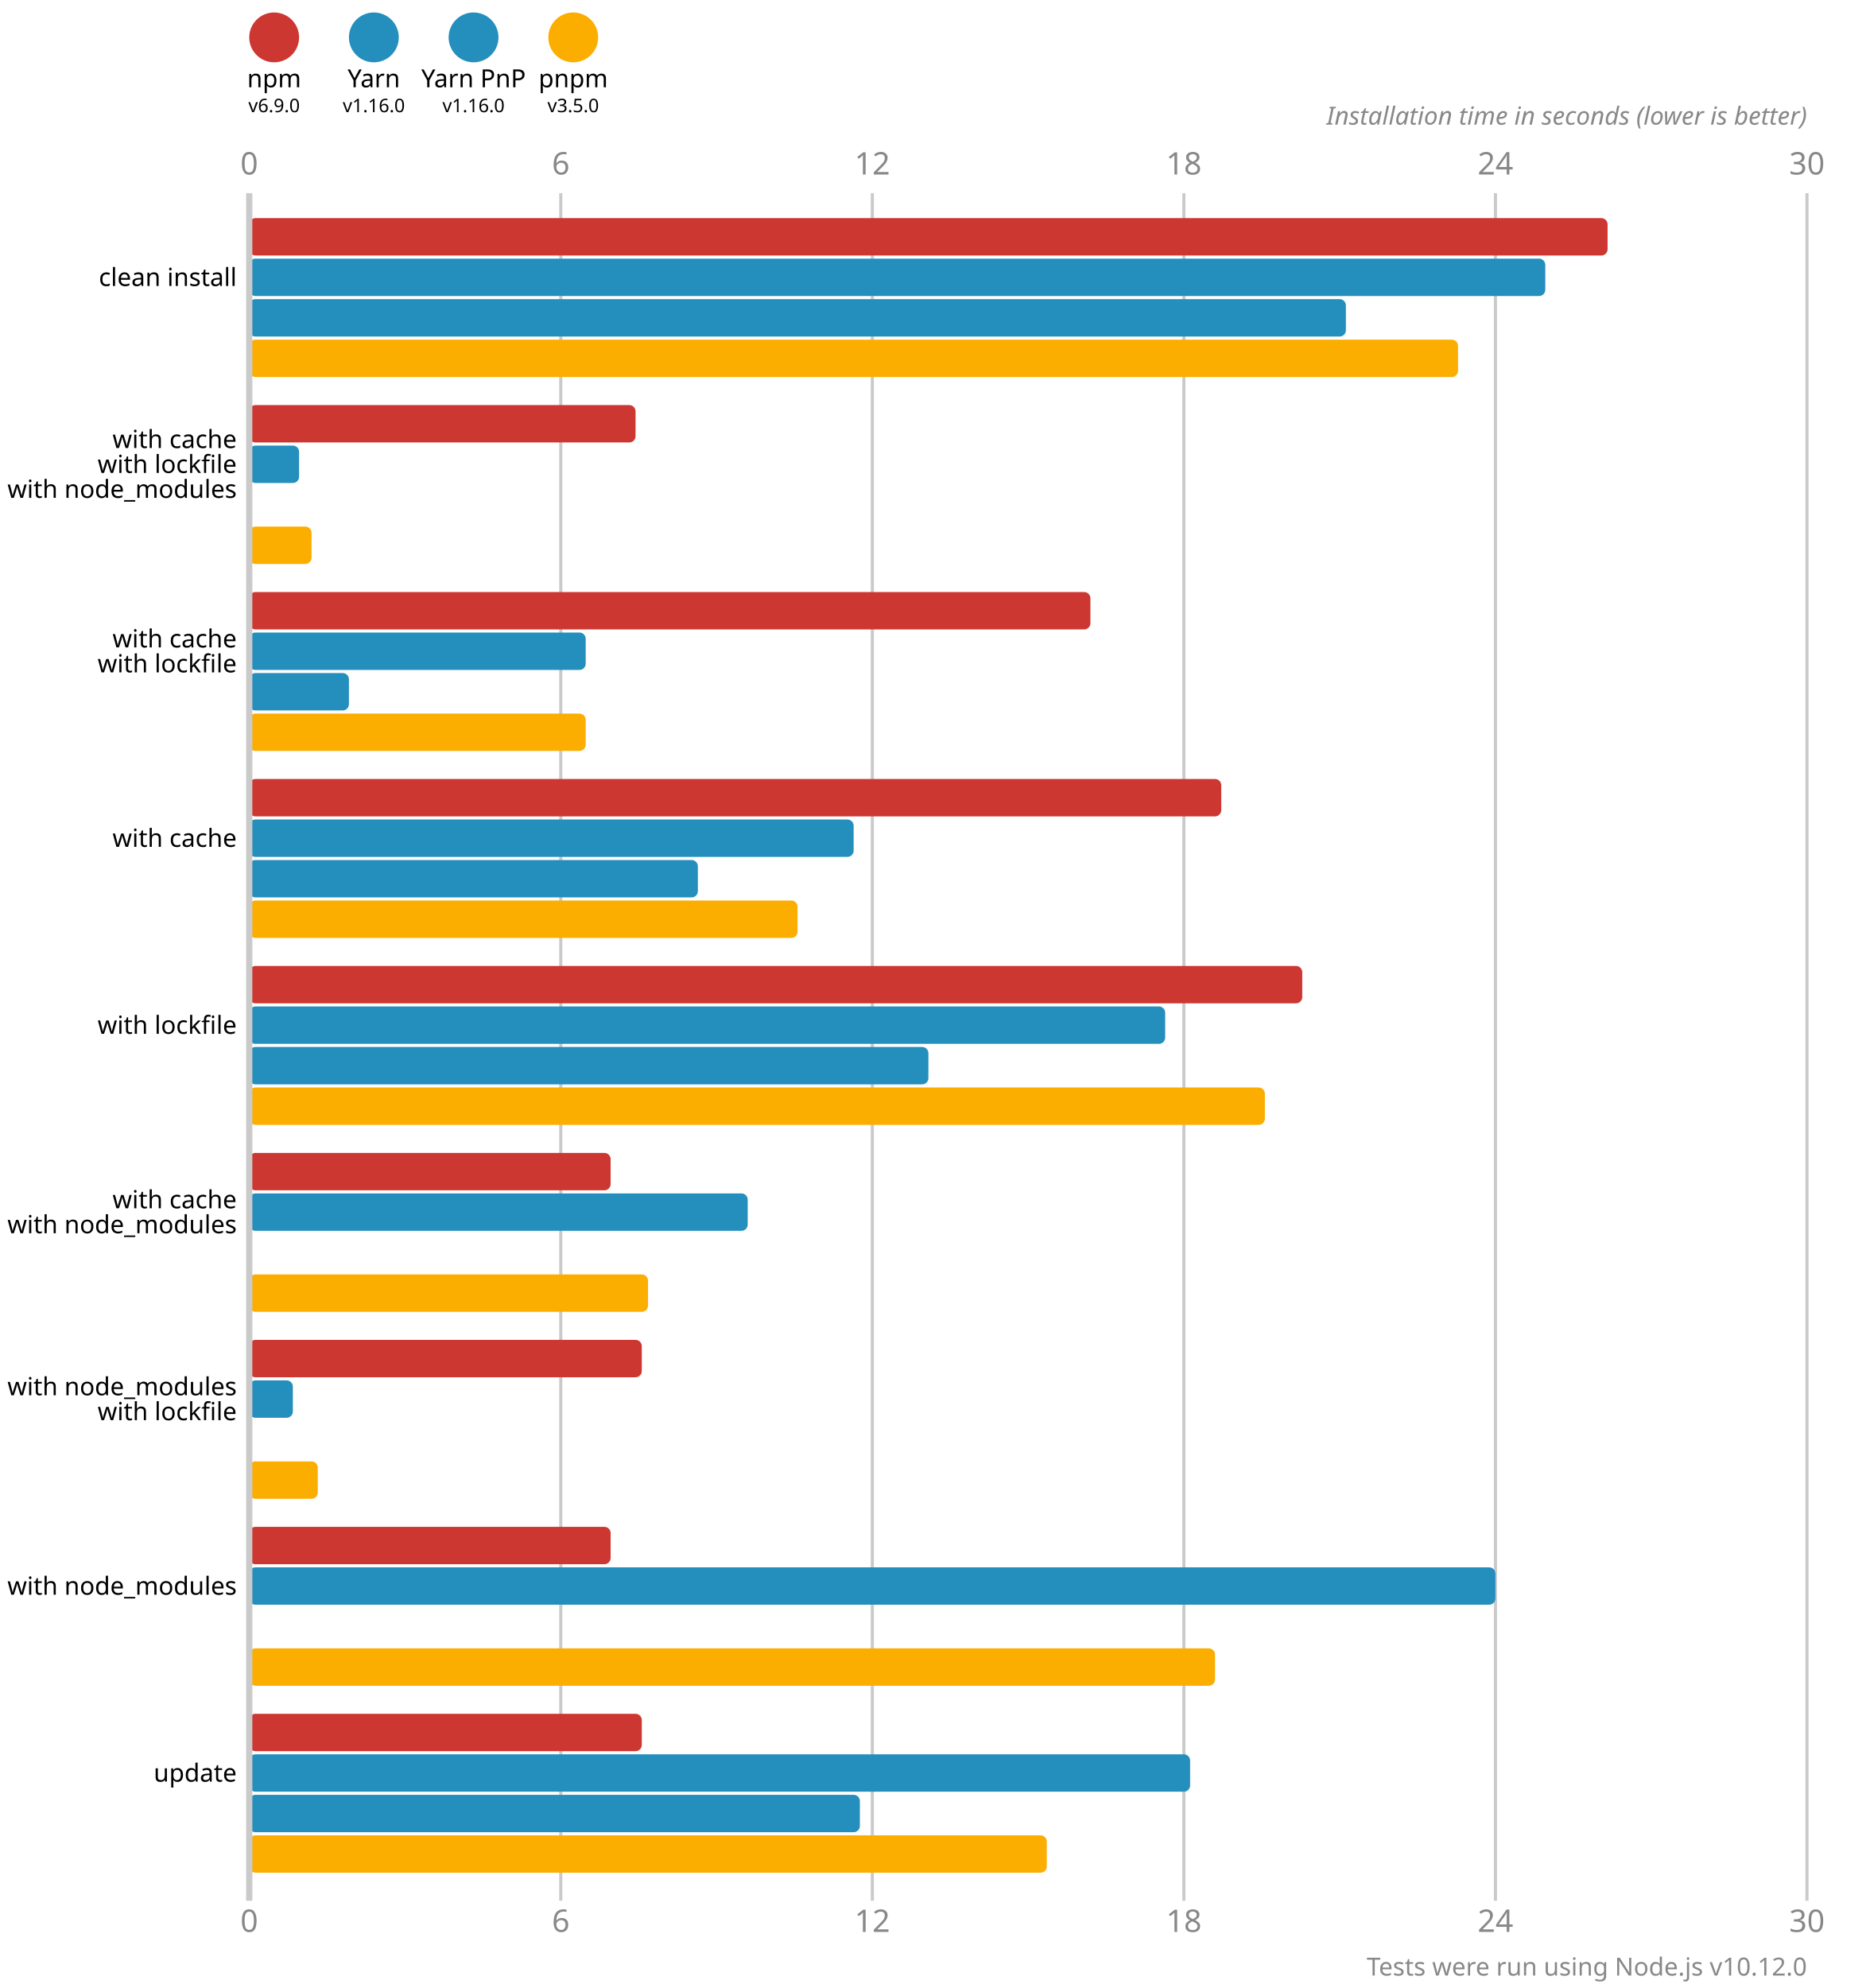
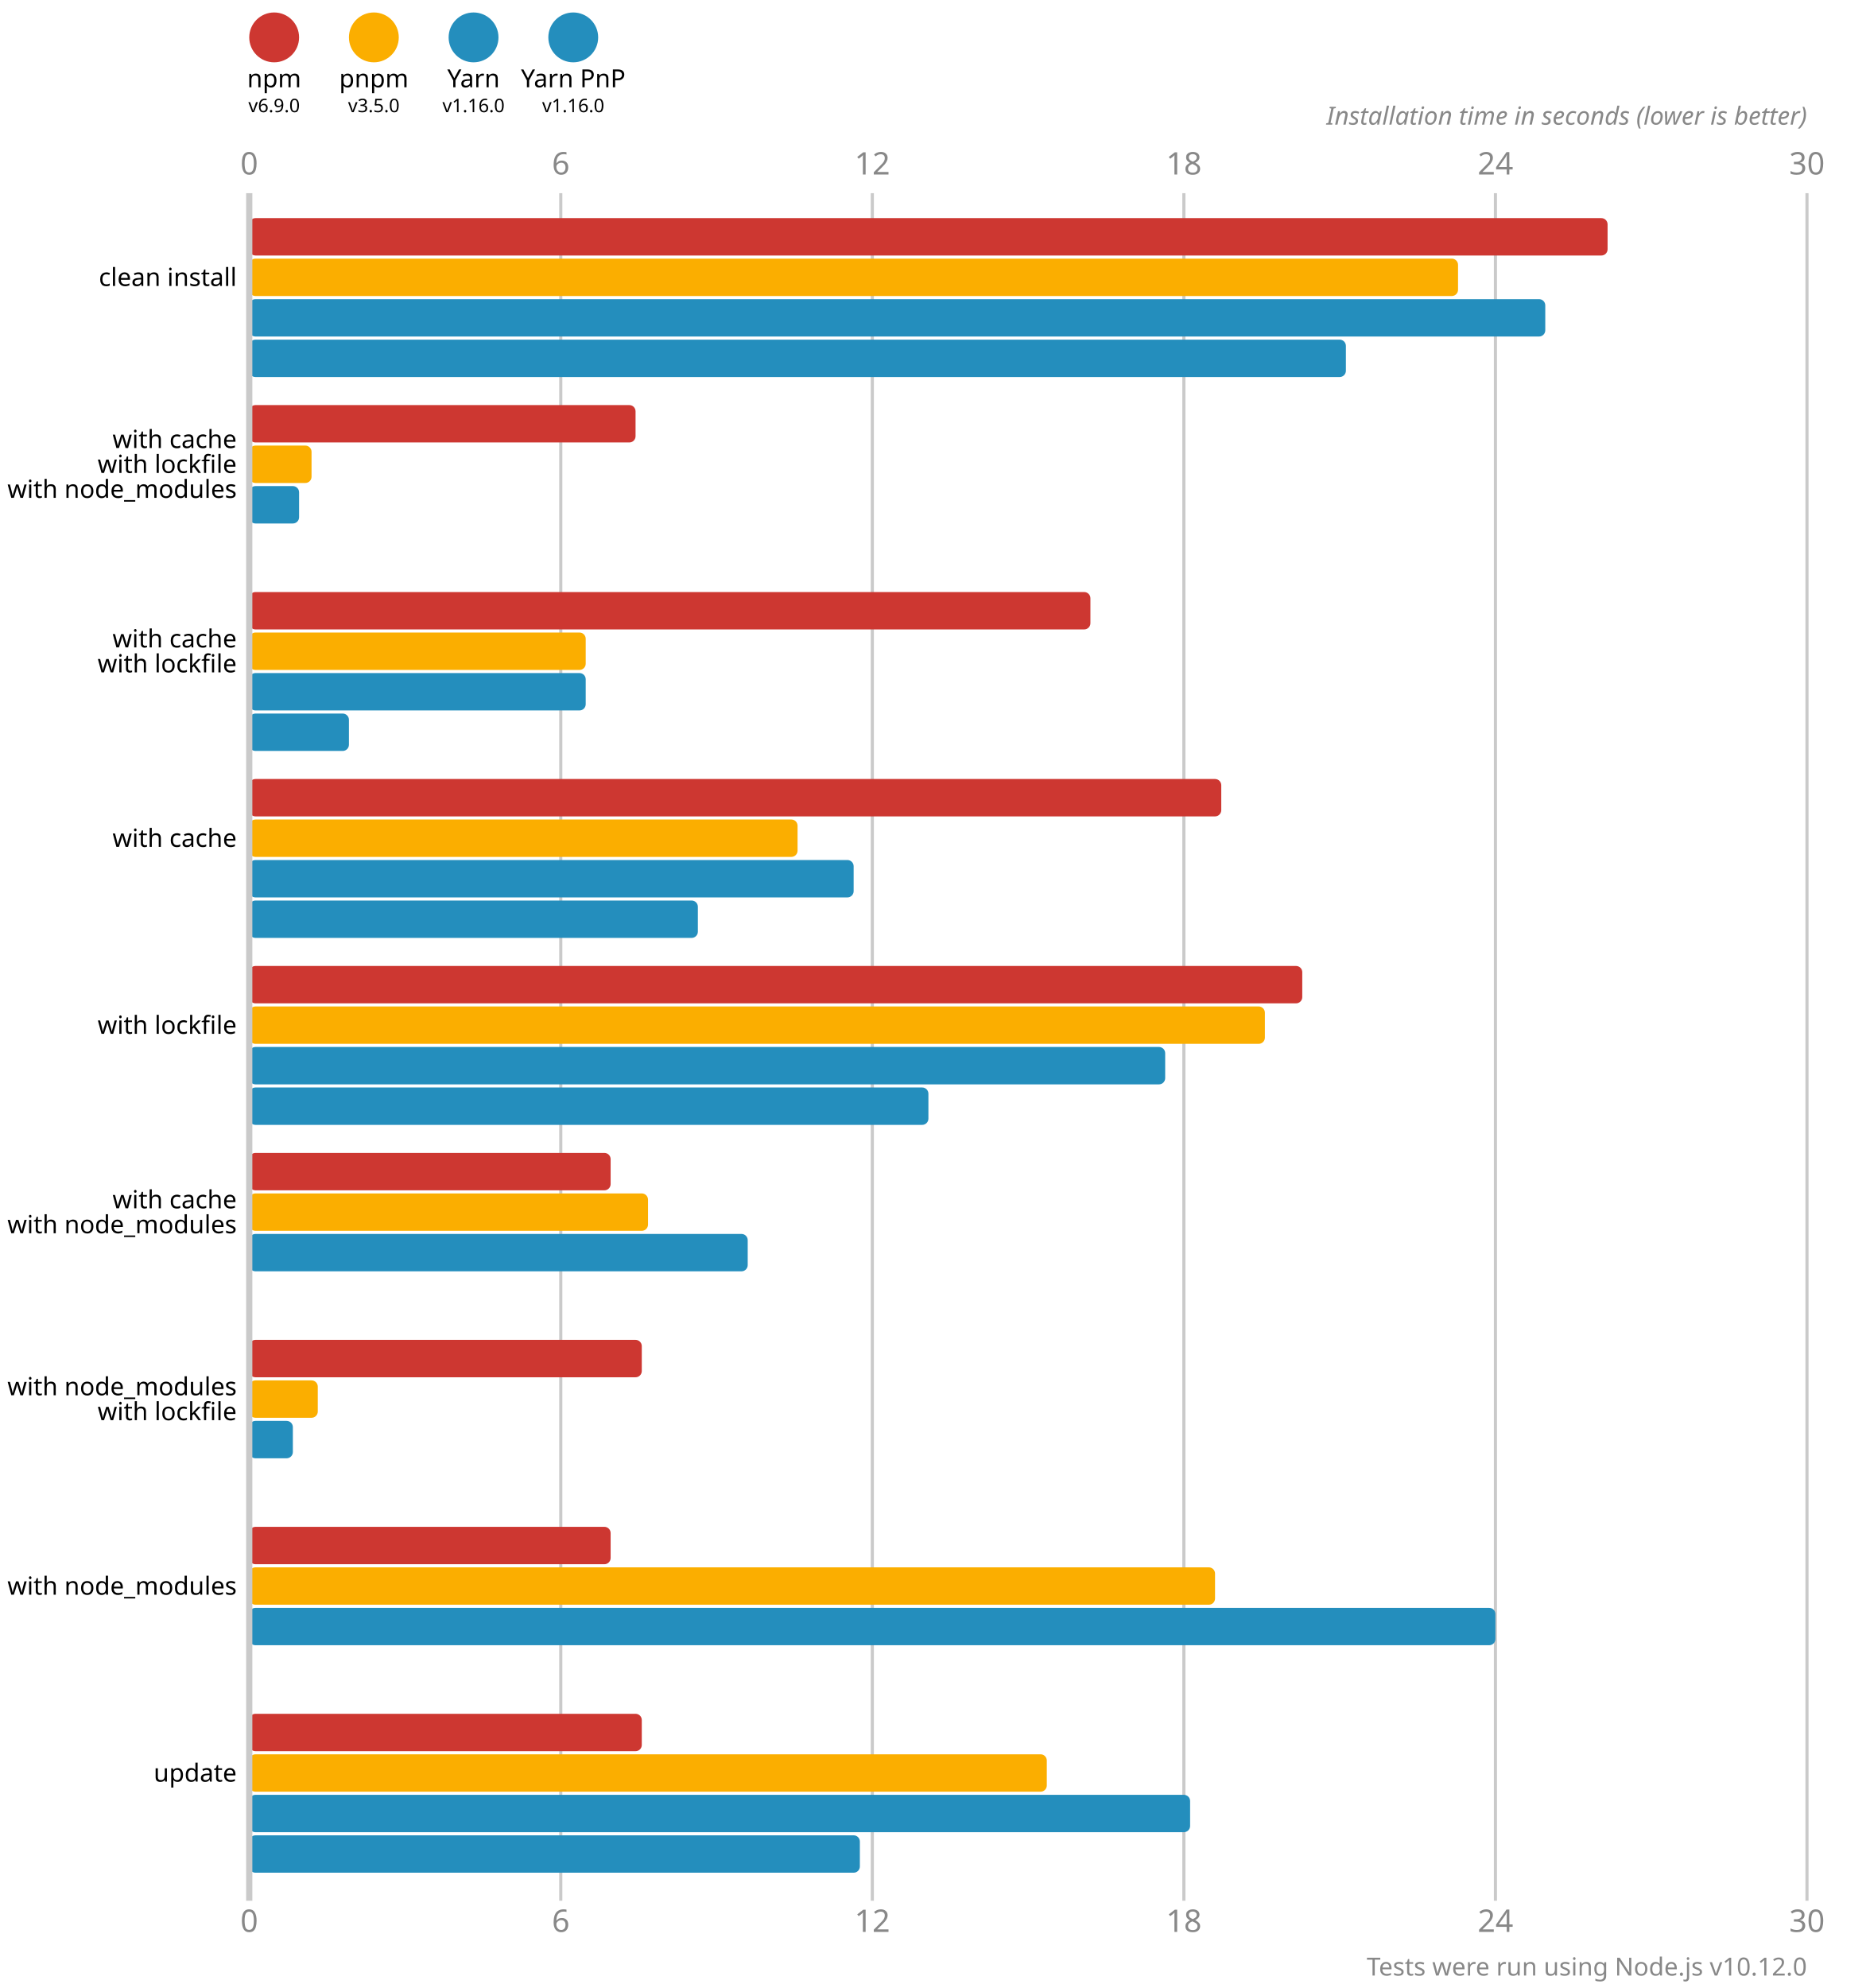
<svg xmlns="http://www.w3.org/2000/svg" version="1.1" viewBox="0 0 300 319">
  <style>
    .font { font-family: sans-serif; }
    .s3 { font-size: 3px; }
    .s4 { font-size: 4px; }
    .s5 { font-size: 5px; }
    .line { stroke: #cacaca; }
    .width { stroke-width: 0.5; }
    .text { fill: #888; }
  </style>
  <circle cx="44" cy="6" r="4" fill="#cd3731" />
  <text x="44" y="14" class="font s4" text-anchor="middle">npm</text>
  <text x="44" y="18" class="font s3" text-anchor="middle">v6.9.0</text>
-   <circle cx="60" cy="6" r="4" fill="#248ebd" />
-   <text x="60" y="14" class="font s4" text-anchor="middle">Yarn</text>
-   <text x="60" y="18" class="font s3" text-anchor="middle">v1.16.0</text>
+   <circle cx="60" cy="6" r="4" fill="#fbae00" />
+   <text x="60" y="14" class="font s4" text-anchor="middle">pnpm</text>
+   <text x="60" y="18" class="font s3" text-anchor="middle">v3.5.0</text>
  <circle cx="76" cy="6" r="4" fill="#248ebd" />
-   <text x="76" y="14" class="font s4" text-anchor="middle">Yarn PnP</text>
+   <text x="76" y="14" class="font s4" text-anchor="middle">Yarn</text>
  <text x="76" y="18" class="font s3" text-anchor="middle">v1.16.0</text>
-   <circle cx="92" cy="6" r="4" fill="#fbae00" />
-   <text x="92" y="14" class="font s4" text-anchor="middle">pnpm</text>
-   <text x="92" y="18" class="font s3" text-anchor="middle">v3.5.0</text>
+   <circle cx="92" cy="6" r="4" fill="#248ebd" />
+   <text x="92" y="14" class="font s4" text-anchor="middle">Yarn PnP</text>
+   <text x="92" y="18" class="font s3" text-anchor="middle">v1.16.0</text>
  <text x="40" y="28" class="font s5 text" text-anchor="middle">0</text>
  <text x="40" y="310" class="font s5 text" text-anchor="middle">0</text>
  <line x1="90" y1="31" x2="90" y2="305" class="line width" />
  <text x="90" y="28" class="font s5 text" text-anchor="middle">6</text>
  <text x="90" y="310" class="font s5 text" text-anchor="middle">6</text>
  <line x1="140" y1="31" x2="140" y2="305" class="line width" />
  <text x="140" y="28" class="font s5 text" text-anchor="middle">12</text>
  <text x="140" y="310" class="font s5 text" text-anchor="middle">12</text>
  <line x1="190" y1="31" x2="190" y2="305" class="line width" />
  <text x="190" y="28" class="font s5 text" text-anchor="middle">18</text>
  <text x="190" y="310" class="font s5 text" text-anchor="middle">18</text>
  <line x1="240" y1="31" x2="240" y2="305" class="line width" />
  <text x="240" y="28" class="font s5 text" text-anchor="middle">24</text>
  <text x="240" y="310" class="font s5 text" text-anchor="middle">24</text>
  <line x1="290" y1="31" x2="290" y2="305" class="line width" />
  <text x="290" y="28" class="font s5 text" text-anchor="middle">30</text>
  <text x="290" y="310" class="font s5 text" text-anchor="middle">30</text>
  <text x="290" y="20" class="font s4 text" font-style="italic" text-anchor="end">Installation time in seconds (lower is better)</text>
  <rect x="40" y="35" width="218" height="6" fill="#cd3731" rx="1" ry="1" />
-   <rect x="40" y="41.5" width="208" height="6" fill="#248ebd" rx="1" ry="1" />
-   <rect x="40" y="48" width="176" height="6" fill="#248ebd" rx="1" ry="1" />
-   <rect x="40" y="54.5" width="194" height="6" fill="#fbae00" rx="1" ry="1" />
+   <rect x="40" y="41.5" width="194" height="6" fill="#fbae00" rx="1" ry="1" />
+   <rect x="40" y="48" width="208" height="6" fill="#248ebd" rx="1" ry="1" />
+   <rect x="40" y="54.5" width="176" height="6" fill="#248ebd" rx="1" ry="1" />
  <rect x="40" y="65" width="62" height="6" fill="#cd3731" rx="1" ry="1" />
-   <rect x="40" y="71.5" width="8" height="6" fill="#248ebd" rx="1" ry="1" />
-   <rect x="40" y="78" width="0" height="6" fill="#248ebd" rx="1" ry="1" />
-   <rect x="40" y="84.5" width="10" height="6" fill="#fbae00" rx="1" ry="1" />
+   <rect x="40" y="71.5" width="10" height="6" fill="#fbae00" rx="1" ry="1" />
+   <rect x="40" y="78" width="8" height="6" fill="#248ebd" rx="1" ry="1" />
+   <rect x="40" y="84.5" width="0" height="6" fill="#248ebd" rx="1" ry="1" />
  <rect x="40" y="95" width="135" height="6" fill="#cd3731" rx="1" ry="1" />
-   <rect x="40" y="101.5" width="54" height="6" fill="#248ebd" rx="1" ry="1" />
-   <rect x="40" y="108" width="16" height="6" fill="#248ebd" rx="1" ry="1" />
-   <rect x="40" y="114.5" width="54" height="6" fill="#fbae00" rx="1" ry="1" />
+   <rect x="40" y="101.5" width="54" height="6" fill="#fbae00" rx="1" ry="1" />
+   <rect x="40" y="108" width="54" height="6" fill="#248ebd" rx="1" ry="1" />
+   <rect x="40" y="114.5" width="16" height="6" fill="#248ebd" rx="1" ry="1" />
  <rect x="40" y="125" width="156" height="6" fill="#cd3731" rx="1" ry="1" />
-   <rect x="40" y="131.5" width="97" height="6" fill="#248ebd" rx="1" ry="1" />
-   <rect x="40" y="138" width="72" height="6" fill="#248ebd" rx="1" ry="1" />
-   <rect x="40" y="144.5" width="88" height="6" fill="#fbae00" rx="1" ry="1" />
+   <rect x="40" y="131.5" width="88" height="6" fill="#fbae00" rx="1" ry="1" />
+   <rect x="40" y="138" width="97" height="6" fill="#248ebd" rx="1" ry="1" />
+   <rect x="40" y="144.5" width="72" height="6" fill="#248ebd" rx="1" ry="1" />
  <rect x="40" y="155" width="169" height="6" fill="#cd3731" rx="1" ry="1" />
-   <rect x="40" y="161.5" width="147" height="6" fill="#248ebd" rx="1" ry="1" />
-   <rect x="40" y="168" width="109" height="6" fill="#248ebd" rx="1" ry="1" />
-   <rect x="40" y="174.5" width="163" height="6" fill="#fbae00" rx="1" ry="1" />
+   <rect x="40" y="161.5" width="163" height="6" fill="#fbae00" rx="1" ry="1" />
+   <rect x="40" y="168" width="147" height="6" fill="#248ebd" rx="1" ry="1" />
+   <rect x="40" y="174.5" width="109" height="6" fill="#248ebd" rx="1" ry="1" />
  <rect x="40" y="185" width="58" height="6" fill="#cd3731" rx="1" ry="1" />
-   <rect x="40" y="191.5" width="80" height="6" fill="#248ebd" rx="1" ry="1" />
-   <rect x="40" y="198" width="0" height="6" fill="#248ebd" rx="1" ry="1" />
-   <rect x="40" y="204.5" width="64" height="6" fill="#fbae00" rx="1" ry="1" />
+   <rect x="40" y="191.5" width="64" height="6" fill="#fbae00" rx="1" ry="1" />
+   <rect x="40" y="198" width="80" height="6" fill="#248ebd" rx="1" ry="1" />
+   <rect x="40" y="204.5" width="0" height="6" fill="#248ebd" rx="1" ry="1" />
  <rect x="40" y="215" width="63" height="6" fill="#cd3731" rx="1" ry="1" />
-   <rect x="40" y="221.5" width="7" height="6" fill="#248ebd" rx="1" ry="1" />
-   <rect x="40" y="228" width="0" height="6" fill="#248ebd" rx="1" ry="1" />
-   <rect x="40" y="234.5" width="11" height="6" fill="#fbae00" rx="1" ry="1" />
+   <rect x="40" y="221.5" width="11" height="6" fill="#fbae00" rx="1" ry="1" />
+   <rect x="40" y="228" width="7" height="6" fill="#248ebd" rx="1" ry="1" />
+   <rect x="40" y="234.5" width="0" height="6" fill="#248ebd" rx="1" ry="1" />
  <rect x="40" y="245" width="58" height="6" fill="#cd3731" rx="1" ry="1" />
-   <rect x="40" y="251.5" width="200" height="6" fill="#248ebd" rx="1" ry="1" />
-   <rect x="40" y="258" width="0" height="6" fill="#248ebd" rx="1" ry="1" />
-   <rect x="40" y="264.5" width="155" height="6" fill="#fbae00" rx="1" ry="1" />
+   <rect x="40" y="251.5" width="155" height="6" fill="#fbae00" rx="1" ry="1" />
+   <rect x="40" y="258" width="200" height="6" fill="#248ebd" rx="1" ry="1" />
+   <rect x="40" y="264.5" width="0" height="6" fill="#248ebd" rx="1" ry="1" />
  <rect x="40" y="275" width="63" height="6" fill="#cd3731" rx="1" ry="1" />
-   <rect x="40" y="281.5" width="151" height="6" fill="#248ebd" rx="1" ry="1" />
-   <rect x="40" y="288" width="98" height="6" fill="#248ebd" rx="1" ry="1" />
-   <rect x="40" y="294.5" width="128" height="6" fill="#fbae00" rx="1" ry="1" />
+   <rect x="40" y="281.5" width="128" height="6" fill="#fbae00" rx="1" ry="1" />
+   <rect x="40" y="288" width="151" height="6" fill="#248ebd" rx="1" ry="1" />
+   <rect x="40" y="294.5" width="98" height="6" fill="#248ebd" rx="1" ry="1" />
  <line x1="40" y1="31" x2="40" y2="305" class="line" />
  <text x="38" y="44.5" class="font s4" dominant-baseline="middle" text-anchor="end">clean install</text>
  <text x="38" y="70.5" class="font s4" dominant-baseline="middle" text-anchor="end">with cache</text>
  <text x="38" y="74.5" class="font s4" dominant-baseline="middle" text-anchor="end">with lockfile</text>
  <text x="38" y="78.5" class="font s4" dominant-baseline="middle" text-anchor="end">with node_modules</text>
  <text x="38" y="102.5" class="font s4" dominant-baseline="middle" text-anchor="end">with cache</text>
  <text x="38" y="106.5" class="font s4" dominant-baseline="middle" text-anchor="end">with lockfile</text>
  <text x="38" y="134.5" class="font s4" dominant-baseline="middle" text-anchor="end">with cache</text>
  <text x="38" y="164.5" class="font s4" dominant-baseline="middle" text-anchor="end">with lockfile</text>
  <text x="38" y="192.5" class="font s4" dominant-baseline="middle" text-anchor="end">with cache</text>
  <text x="38" y="196.5" class="font s4" dominant-baseline="middle" text-anchor="end">with node_modules</text>
  <text x="38" y="222.5" class="font s4" dominant-baseline="middle" text-anchor="end">with node_modules</text>
  <text x="38" y="226.5" class="font s4" dominant-baseline="middle" text-anchor="end">with lockfile</text>
  <text x="38" y="254.5" class="font s4" dominant-baseline="middle" text-anchor="end">with node_modules</text>
  <text x="38" y="284.5" class="font s4" dominant-baseline="middle" text-anchor="end">update</text>
  <text x="290" y="317" class="font s4 text" text-anchor="end">Tests were run using Node.js v10.12.0</text>
</svg>
